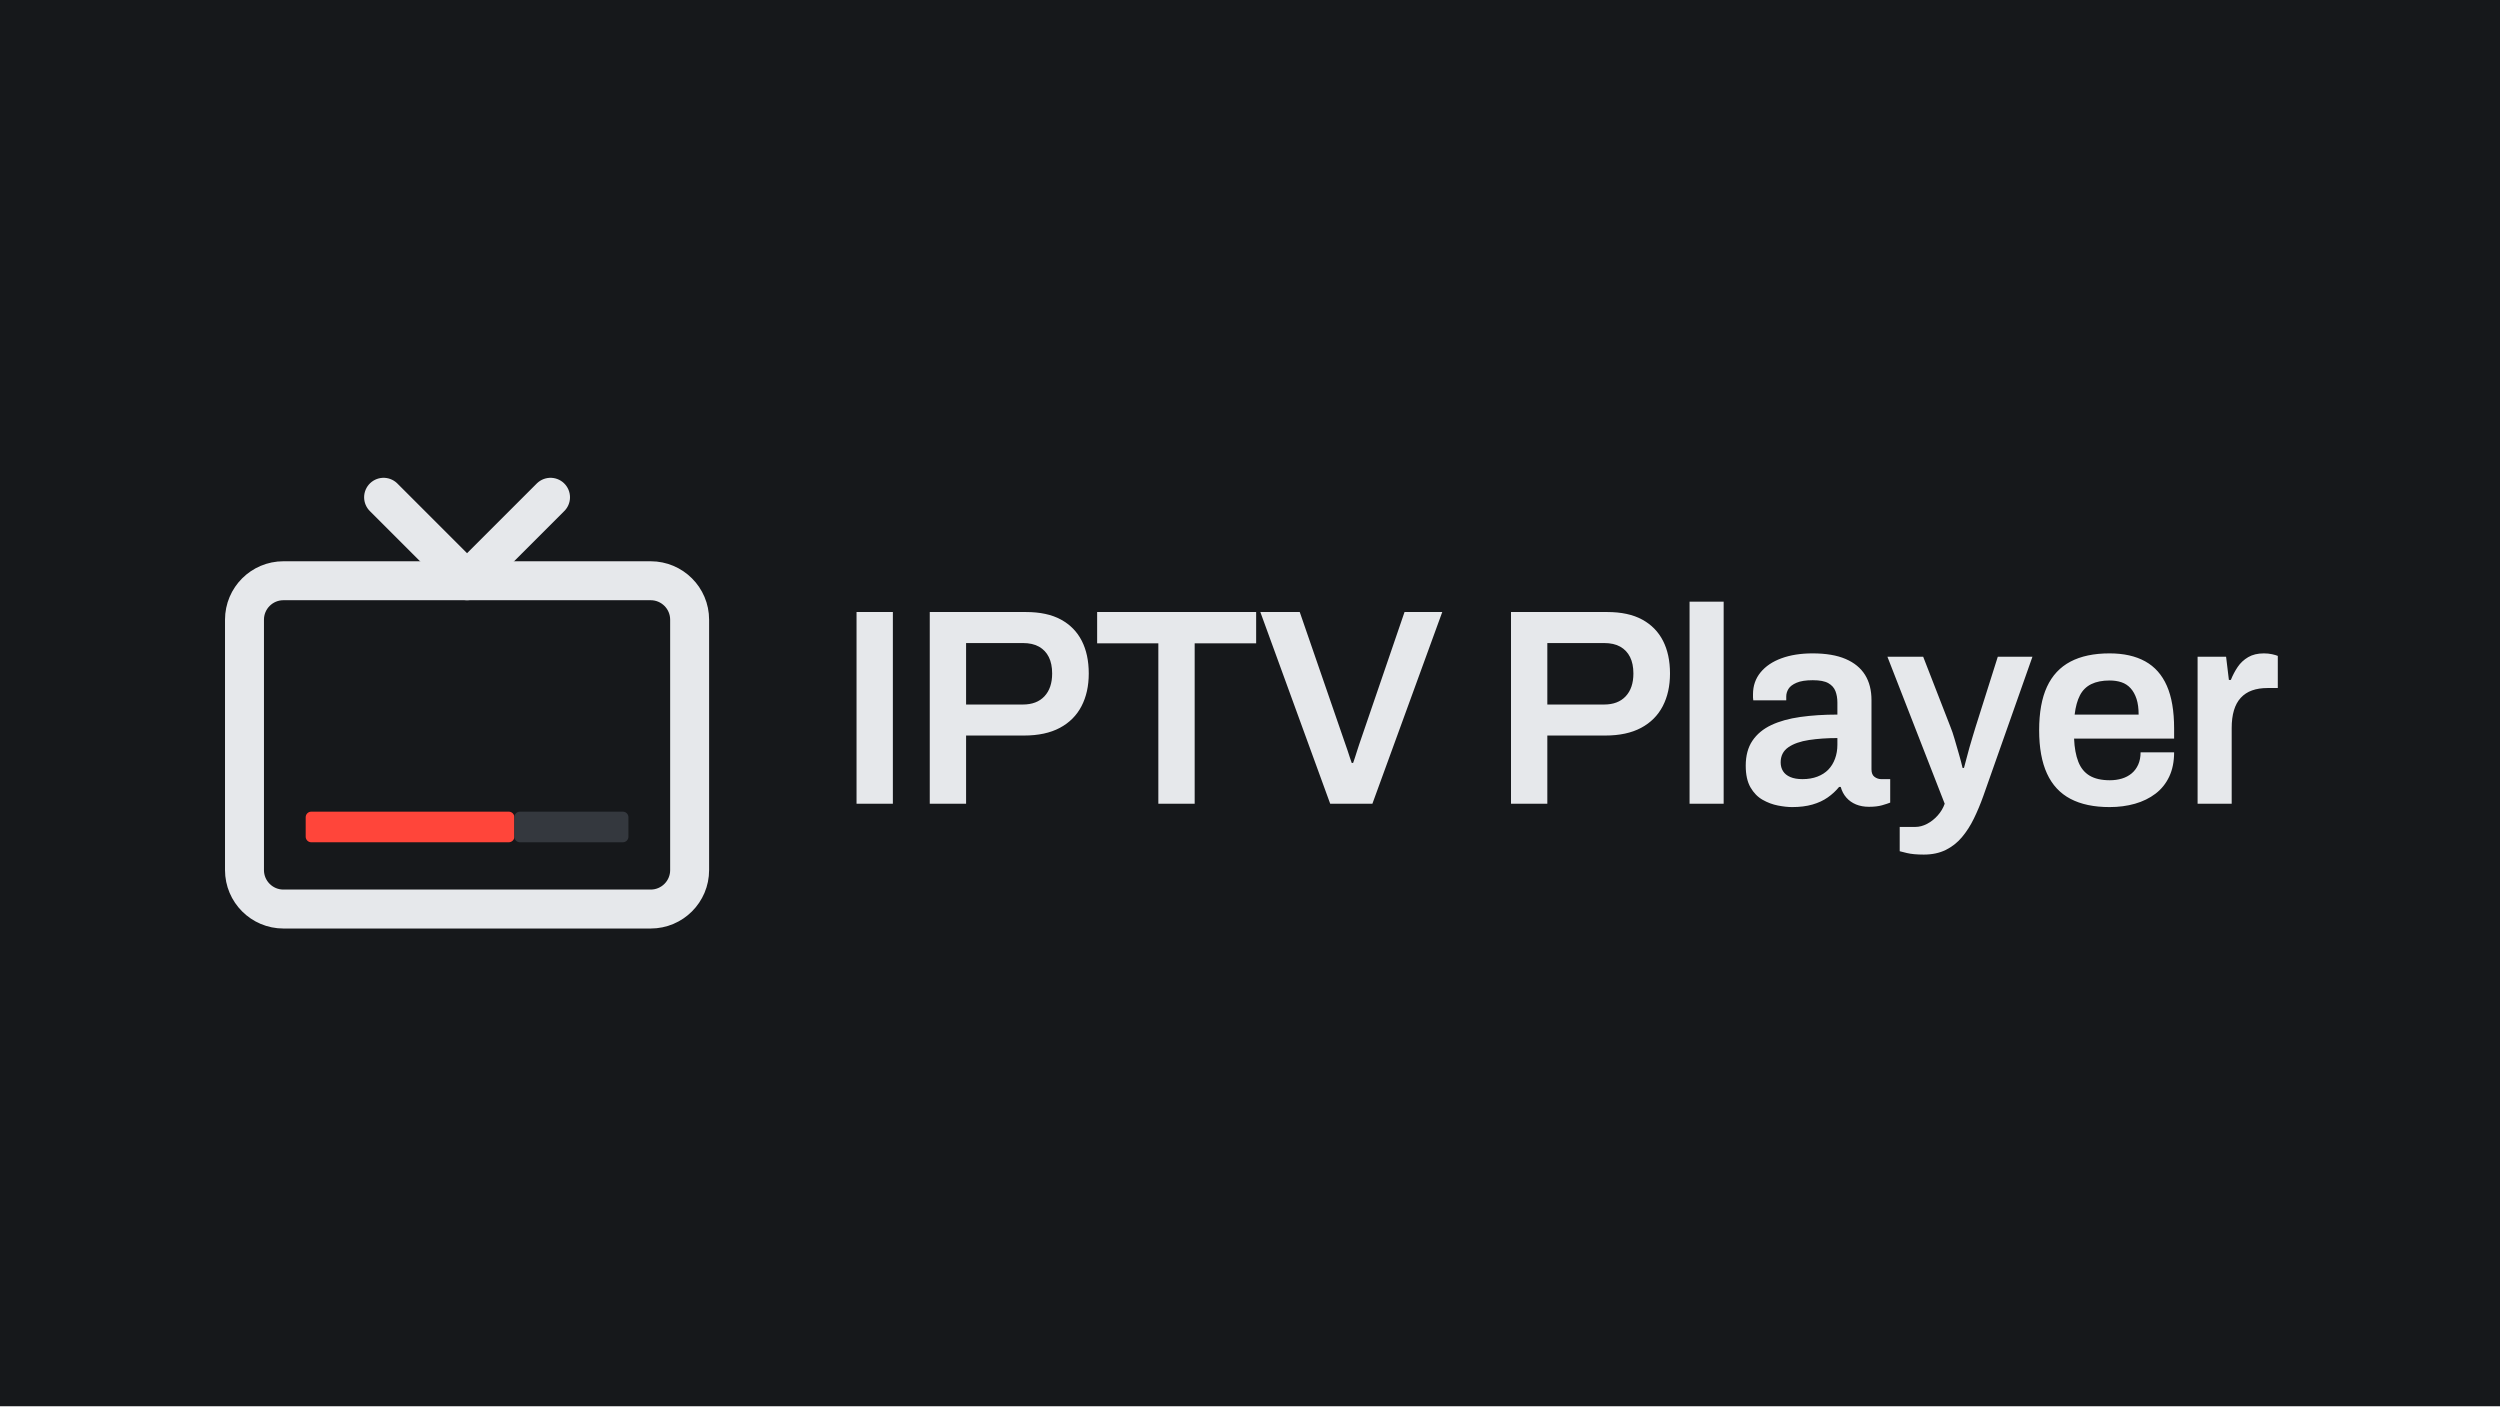
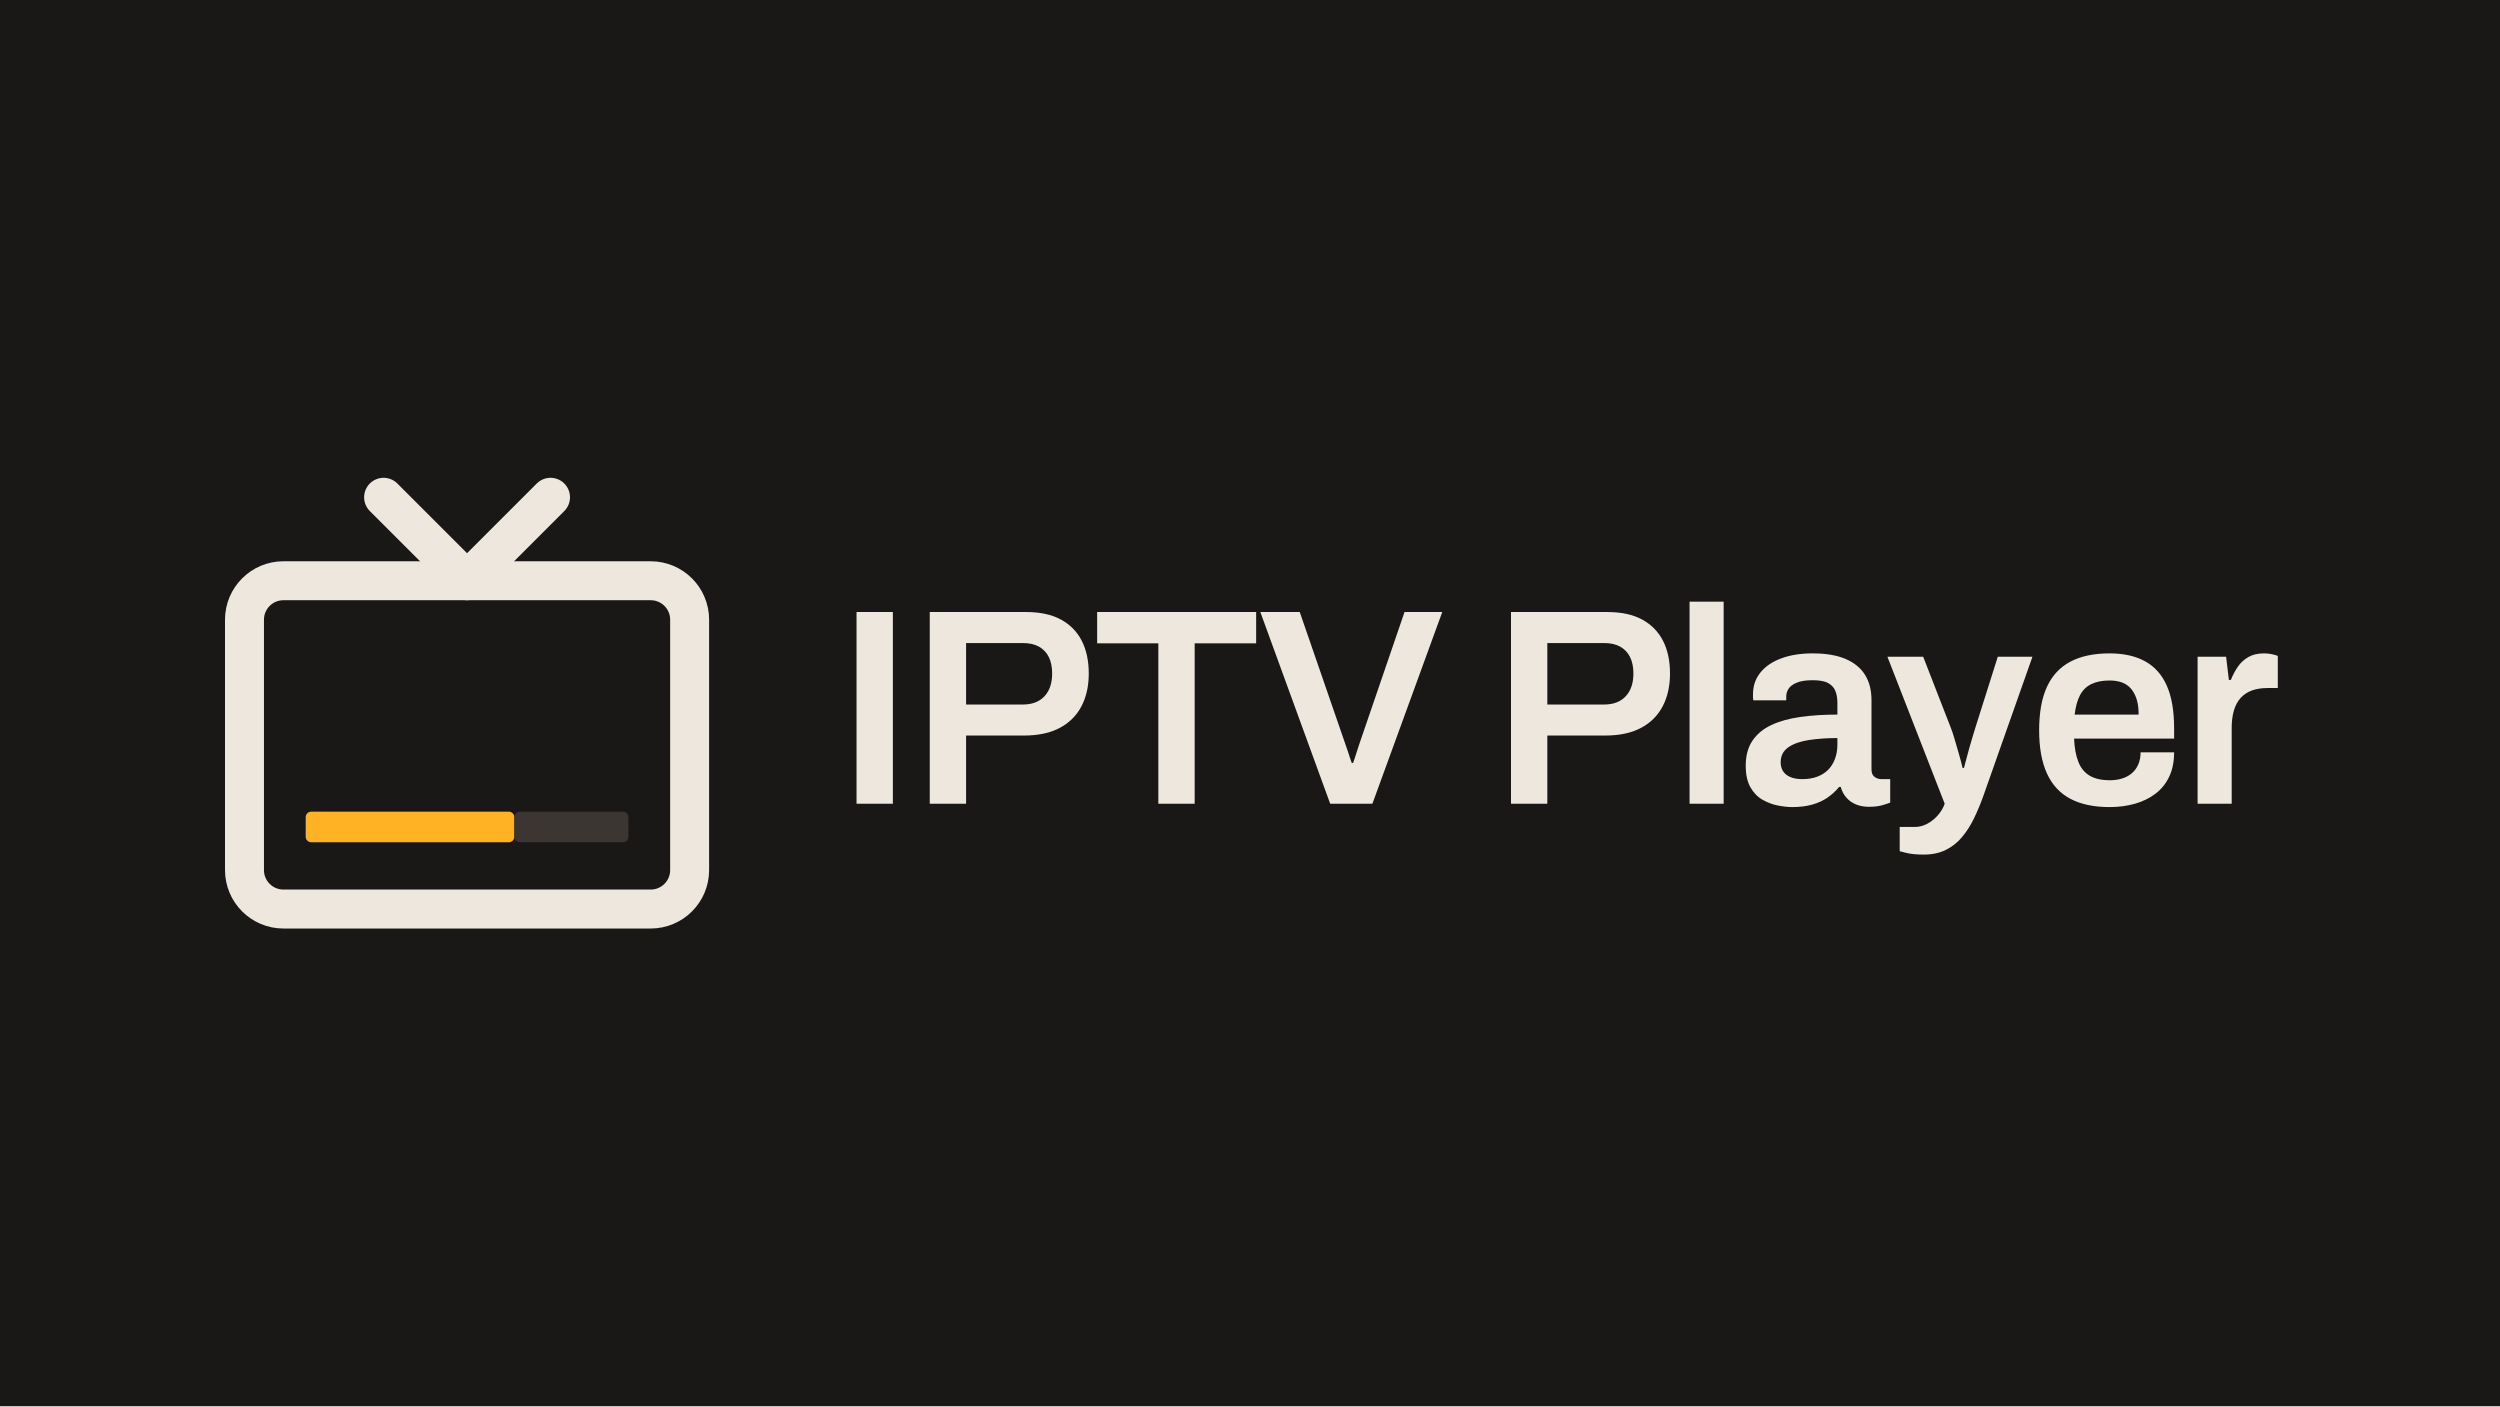
<svg xmlns="http://www.w3.org/2000/svg" viewBox="0 0 320 180">
-   <rect width="320" height="180" fill="#16181B" />
+   <rect width="320" height="180" fill="#1A1816" />
  <g transform="translate(14.20 47.27) scale(0.17806)">
-     <path d="M196,92L256,152L316,92" fill="none" stroke="#E6E8EB" stroke-width="28" stroke-linecap="round" stroke-linejoin="round" />
-     <path d="M124,152H388A28,28 0 0 1 416,180V360A28,28 0 0 1 388,388H124A28,28 0 0 1 96,360V180A28,28 0 0 1 124,152Z" fill="none" stroke="#E6E8EB" stroke-width="28" stroke-linecap="round" stroke-linejoin="round" />
-     <path d="M144,318H286A4,4 0 0 1 290,322V336A4,4 0 0 1 286,340H144A4,4 0 0 1 140,336V322A4,4 0 0 1 144,318Z" fill="#FF453A" />
-     <path d="M294,318H368A4,4 0 0 1 372,322V336A4,4 0 0 1 368,340H294A4,4 0 0 1 290,336V322A4,4 0 0 1 294,318Z" fill="#34383E" />
+     <path d="M196,92L256,152L316,92" fill="none" stroke="#EEE7DE" stroke-width="28" stroke-linecap="round" stroke-linejoin="round" />
+     <path d="M124,152H388A28,28 0 0 1 416,180V360A28,28 0 0 1 388,388H124A28,28 0 0 1 96,360V180A28,28 0 0 1 124,152Z" fill="none" stroke="#EEE7DE" stroke-width="28" stroke-linecap="round" stroke-linejoin="round" />
+     <path d="M144,318H286A4,4 0 0 1 290,322V336A4,4 0 0 1 286,340H144A4,4 0 0 1 140,336V322A4,4 0 0 1 144,318Z" fill="#FFB224" />
+     <path d="M294,318H368A4,4 0 0 1 372,322V336A4,4 0 0 1 368,340H294A4,4 0 0 1 290,336V322A4,4 0 0 1 294,318Z" fill="#3B3631" />
  </g>
-   <path d="M109.637 102.877V78.339H114.287V102.877ZM119.009 102.877V78.339H131.313Q134.032 78.339 135.802 79.305Q137.573 80.271 138.467 82.024Q139.361 83.776 139.361 86.209Q139.361 88.605 138.431 90.393Q137.501 92.182 135.659 93.166Q133.817 94.149 131.063 94.149H123.659V102.877ZM123.659 90.179H130.92Q132.708 90.179 133.692 89.124Q134.675 88.068 134.675 86.209Q134.675 84.957 134.246 84.098Q133.817 83.24 132.994 82.775Q132.172 82.31 130.92 82.31H123.659ZM148.268 102.877V82.345H140.434V78.339H160.787V82.345H152.918V102.877ZM170.265 102.877 161.323 78.339H166.367L172.197 95.222Q172.34 95.58 172.483 96.045Q172.626 96.51 172.769 96.921Q172.912 97.333 173.02 97.655H173.199Q173.306 97.368 173.431 96.975Q173.556 96.581 173.699 96.134Q173.842 95.687 173.985 95.258L179.78 78.339H184.609L175.667 102.877ZM193.408 102.877V78.339H205.712Q208.431 78.339 210.201 79.305Q211.972 80.271 212.866 82.024Q213.76 83.776 213.76 86.209Q213.76 88.605 212.83 90.393Q211.9 92.182 210.058 93.166Q208.216 94.149 205.462 94.149H198.058V102.877ZM198.058 90.179H205.319Q207.107 90.179 208.091 89.124Q209.075 88.068 209.075 86.209Q209.075 84.957 208.645 84.098Q208.216 83.24 207.394 82.775Q206.571 82.31 205.319 82.31H198.058ZM216.264 102.877V77.016H220.628V102.877ZM229.391 103.306Q228.604 103.306 227.585 103.109Q226.566 102.913 225.618 102.376Q224.67 101.839 224.062 100.784Q223.454 99.729 223.454 98.012Q223.454 96.081 224.312 94.811Q225.171 93.541 226.727 92.808Q228.283 92.075 230.447 91.771Q232.611 91.467 235.186 91.467V89.928Q235.186 89.106 234.936 88.462Q234.685 87.818 234.023 87.443Q233.362 87.067 232.038 87.067Q230.715 87.067 229.964 87.389Q229.213 87.711 228.926 88.176Q228.64 88.641 228.64 89.142V89.642H224.42Q224.384 89.463 224.384 89.285Q224.384 89.106 224.384 88.855Q224.384 87.246 225.35 86.065Q226.315 84.885 228.032 84.259Q229.749 83.633 232.003 83.633Q234.578 83.633 236.241 84.349Q237.904 85.064 238.727 86.387Q239.55 87.711 239.55 89.607V98.477Q239.55 99.157 239.943 99.443Q240.337 99.729 240.802 99.729H241.946V102.734Q241.589 102.877 240.909 103.074Q240.229 103.27 239.228 103.27Q238.298 103.27 237.565 102.966Q236.831 102.662 236.331 102.09Q235.83 101.518 235.615 100.731H235.401Q234.793 101.482 233.952 102.072Q233.111 102.662 231.985 102.984Q230.858 103.306 229.391 103.306ZM230.715 99.729Q231.788 99.729 232.628 99.407Q233.469 99.085 234.023 98.513Q234.578 97.941 234.882 97.118Q235.186 96.295 235.186 95.33V94.471Q233.219 94.471 231.555 94.721Q229.892 94.972 228.909 95.651Q227.925 96.331 227.925 97.583Q227.925 98.227 228.229 98.71Q228.533 99.193 229.159 99.461Q229.785 99.729 230.715 99.729ZM246.239 109.387Q244.915 109.387 244.092 109.19Q243.27 108.993 243.162 108.957V105.846H245.165Q245.917 105.846 246.668 105.452Q247.419 105.059 248.027 104.379Q248.635 103.699 248.921 102.877L241.589 84.062H246.167L249.672 93.076Q249.923 93.684 250.191 94.614Q250.459 95.544 250.745 96.528Q251.032 97.511 251.21 98.298H251.389Q251.532 97.762 251.711 97.082Q251.89 96.403 252.087 95.687Q252.283 94.972 252.498 94.292Q252.713 93.613 252.856 93.112L255.717 84.062H260.153L253.857 101.911Q253.321 103.413 252.659 104.773Q251.997 106.132 251.121 107.169Q250.245 108.206 249.046 108.797Q247.848 109.387 246.239 109.387ZM270.025 103.306Q267.02 103.306 265.017 102.251Q263.014 101.196 262.013 99.014Q261.011 96.832 261.011 93.47Q261.011 90.072 262.013 87.908Q263.014 85.744 265.017 84.688Q267.02 83.633 270.025 83.633Q272.743 83.633 274.585 84.653Q276.427 85.672 277.357 87.782Q278.287 89.893 278.287 93.255V94.543H265.482Q265.554 96.295 266.019 97.494Q266.484 98.692 267.467 99.282Q268.451 99.872 270.061 99.872Q270.883 99.872 271.599 99.658Q272.314 99.443 272.851 98.996Q273.387 98.549 273.691 97.869Q273.995 97.19 273.995 96.295H278.287Q278.287 98.084 277.661 99.407Q277.036 100.731 275.909 101.589Q274.782 102.448 273.28 102.877Q271.778 103.306 270.025 103.306ZM265.554 91.467H273.745Q273.745 90.286 273.477 89.463Q273.208 88.641 272.725 88.104Q272.243 87.568 271.563 87.335Q270.883 87.103 270.025 87.103Q268.63 87.103 267.682 87.568Q266.734 88.033 266.233 88.998Q265.733 89.964 265.554 91.467ZM281.292 102.877V84.062H284.94L285.298 87.031H285.549Q285.906 86.137 286.425 85.368Q286.944 84.599 287.766 84.116Q288.589 83.633 289.769 83.633Q290.342 83.633 290.824 83.74Q291.307 83.848 291.558 83.955V88.068H290.234Q289.125 88.068 288.267 88.373Q287.409 88.677 286.818 89.32Q286.228 89.964 285.942 90.93Q285.656 91.896 285.656 93.183V102.877Z" fill="#E6E8EB" />
+   <path d="M109.637 102.877V78.339H114.287V102.877ZM119.009 102.877V78.339H131.313Q134.032 78.339 135.802 79.305Q137.573 80.271 138.467 82.024Q139.361 83.776 139.361 86.209Q139.361 88.605 138.431 90.393Q137.501 92.182 135.659 93.166Q133.817 94.149 131.063 94.149H123.659V102.877ZM123.659 90.179H130.92Q132.708 90.179 133.692 89.124Q134.675 88.068 134.675 86.209Q134.675 84.957 134.246 84.098Q133.817 83.24 132.994 82.775Q132.172 82.31 130.92 82.31H123.659ZM148.268 102.877V82.345H140.434V78.339H160.787V82.345H152.918V102.877ZM170.265 102.877 161.323 78.339H166.367L172.197 95.222Q172.34 95.58 172.483 96.045Q172.626 96.51 172.769 96.921Q172.912 97.333 173.02 97.655H173.199Q173.306 97.368 173.431 96.975Q173.556 96.581 173.699 96.134Q173.842 95.687 173.985 95.258L179.78 78.339H184.609L175.667 102.877ZM193.408 102.877V78.339H205.712Q208.431 78.339 210.201 79.305Q211.972 80.271 212.866 82.024Q213.76 83.776 213.76 86.209Q213.76 88.605 212.83 90.393Q211.9 92.182 210.058 93.166Q208.216 94.149 205.462 94.149H198.058V102.877ZM198.058 90.179H205.319Q207.107 90.179 208.091 89.124Q209.075 88.068 209.075 86.209Q209.075 84.957 208.645 84.098Q208.216 83.24 207.394 82.775Q206.571 82.31 205.319 82.31H198.058ZM216.264 102.877V77.016H220.628V102.877ZM229.391 103.306Q228.604 103.306 227.585 103.109Q226.566 102.913 225.618 102.376Q224.67 101.839 224.062 100.784Q223.454 99.729 223.454 98.012Q223.454 96.081 224.312 94.811Q225.171 93.541 226.727 92.808Q228.283 92.075 230.447 91.771Q232.611 91.467 235.186 91.467V89.928Q235.186 89.106 234.936 88.462Q234.685 87.818 234.023 87.443Q233.362 87.067 232.038 87.067Q230.715 87.067 229.964 87.389Q229.213 87.711 228.926 88.176Q228.64 88.641 228.64 89.142V89.642H224.42Q224.384 89.463 224.384 89.285Q224.384 89.106 224.384 88.855Q224.384 87.246 225.35 86.065Q226.315 84.885 228.032 84.259Q229.749 83.633 232.003 83.633Q234.578 83.633 236.241 84.349Q237.904 85.064 238.727 86.387Q239.55 87.711 239.55 89.607V98.477Q239.55 99.157 239.943 99.443Q240.337 99.729 240.802 99.729H241.946V102.734Q241.589 102.877 240.909 103.074Q240.229 103.27 239.228 103.27Q238.298 103.27 237.565 102.966Q236.831 102.662 236.331 102.09Q235.83 101.518 235.615 100.731H235.401Q234.793 101.482 233.952 102.072Q233.111 102.662 231.985 102.984Q230.858 103.306 229.391 103.306ZM230.715 99.729Q231.788 99.729 232.628 99.407Q233.469 99.085 234.023 98.513Q234.578 97.941 234.882 97.118Q235.186 96.295 235.186 95.33V94.471Q233.219 94.471 231.555 94.721Q229.892 94.972 228.909 95.651Q227.925 96.331 227.925 97.583Q227.925 98.227 228.229 98.71Q228.533 99.193 229.159 99.461Q229.785 99.729 230.715 99.729ZM246.239 109.387Q244.915 109.387 244.092 109.19Q243.27 108.993 243.162 108.957V105.846H245.165Q245.917 105.846 246.668 105.452Q247.419 105.059 248.027 104.379Q248.635 103.699 248.921 102.877L241.589 84.062H246.167L249.672 93.076Q249.923 93.684 250.191 94.614Q250.459 95.544 250.745 96.528Q251.032 97.511 251.21 98.298H251.389Q251.532 97.762 251.711 97.082Q251.89 96.403 252.087 95.687Q252.283 94.972 252.498 94.292Q252.713 93.613 252.856 93.112L255.717 84.062H260.153L253.857 101.911Q253.321 103.413 252.659 104.773Q251.997 106.132 251.121 107.169Q250.245 108.206 249.046 108.797Q247.848 109.387 246.239 109.387ZM270.025 103.306Q267.02 103.306 265.017 102.251Q263.014 101.196 262.013 99.014Q261.011 96.832 261.011 93.47Q261.011 90.072 262.013 87.908Q263.014 85.744 265.017 84.688Q267.02 83.633 270.025 83.633Q272.743 83.633 274.585 84.653Q276.427 85.672 277.357 87.782Q278.287 89.893 278.287 93.255V94.543H265.482Q265.554 96.295 266.019 97.494Q266.484 98.692 267.467 99.282Q268.451 99.872 270.061 99.872Q270.883 99.872 271.599 99.658Q272.314 99.443 272.851 98.996Q273.387 98.549 273.691 97.869Q273.995 97.19 273.995 96.295H278.287Q278.287 98.084 277.661 99.407Q277.036 100.731 275.909 101.589Q274.782 102.448 273.28 102.877Q271.778 103.306 270.025 103.306ZM265.554 91.467H273.745Q273.745 90.286 273.477 89.463Q273.208 88.641 272.725 88.104Q272.243 87.568 271.563 87.335Q270.883 87.103 270.025 87.103Q268.63 87.103 267.682 87.568Q266.734 88.033 266.233 88.998Q265.733 89.964 265.554 91.467ZM281.292 102.877V84.062H284.94L285.298 87.031H285.549Q285.906 86.137 286.425 85.368Q286.944 84.599 287.766 84.116Q288.589 83.633 289.769 83.633Q290.342 83.633 290.824 83.74Q291.307 83.848 291.558 83.955V88.068H290.234Q289.125 88.068 288.267 88.373Q287.409 88.677 286.818 89.32Q286.228 89.964 285.942 90.93Q285.656 91.896 285.656 93.183V102.877Z" fill="#EEE7DE" />
</svg>
